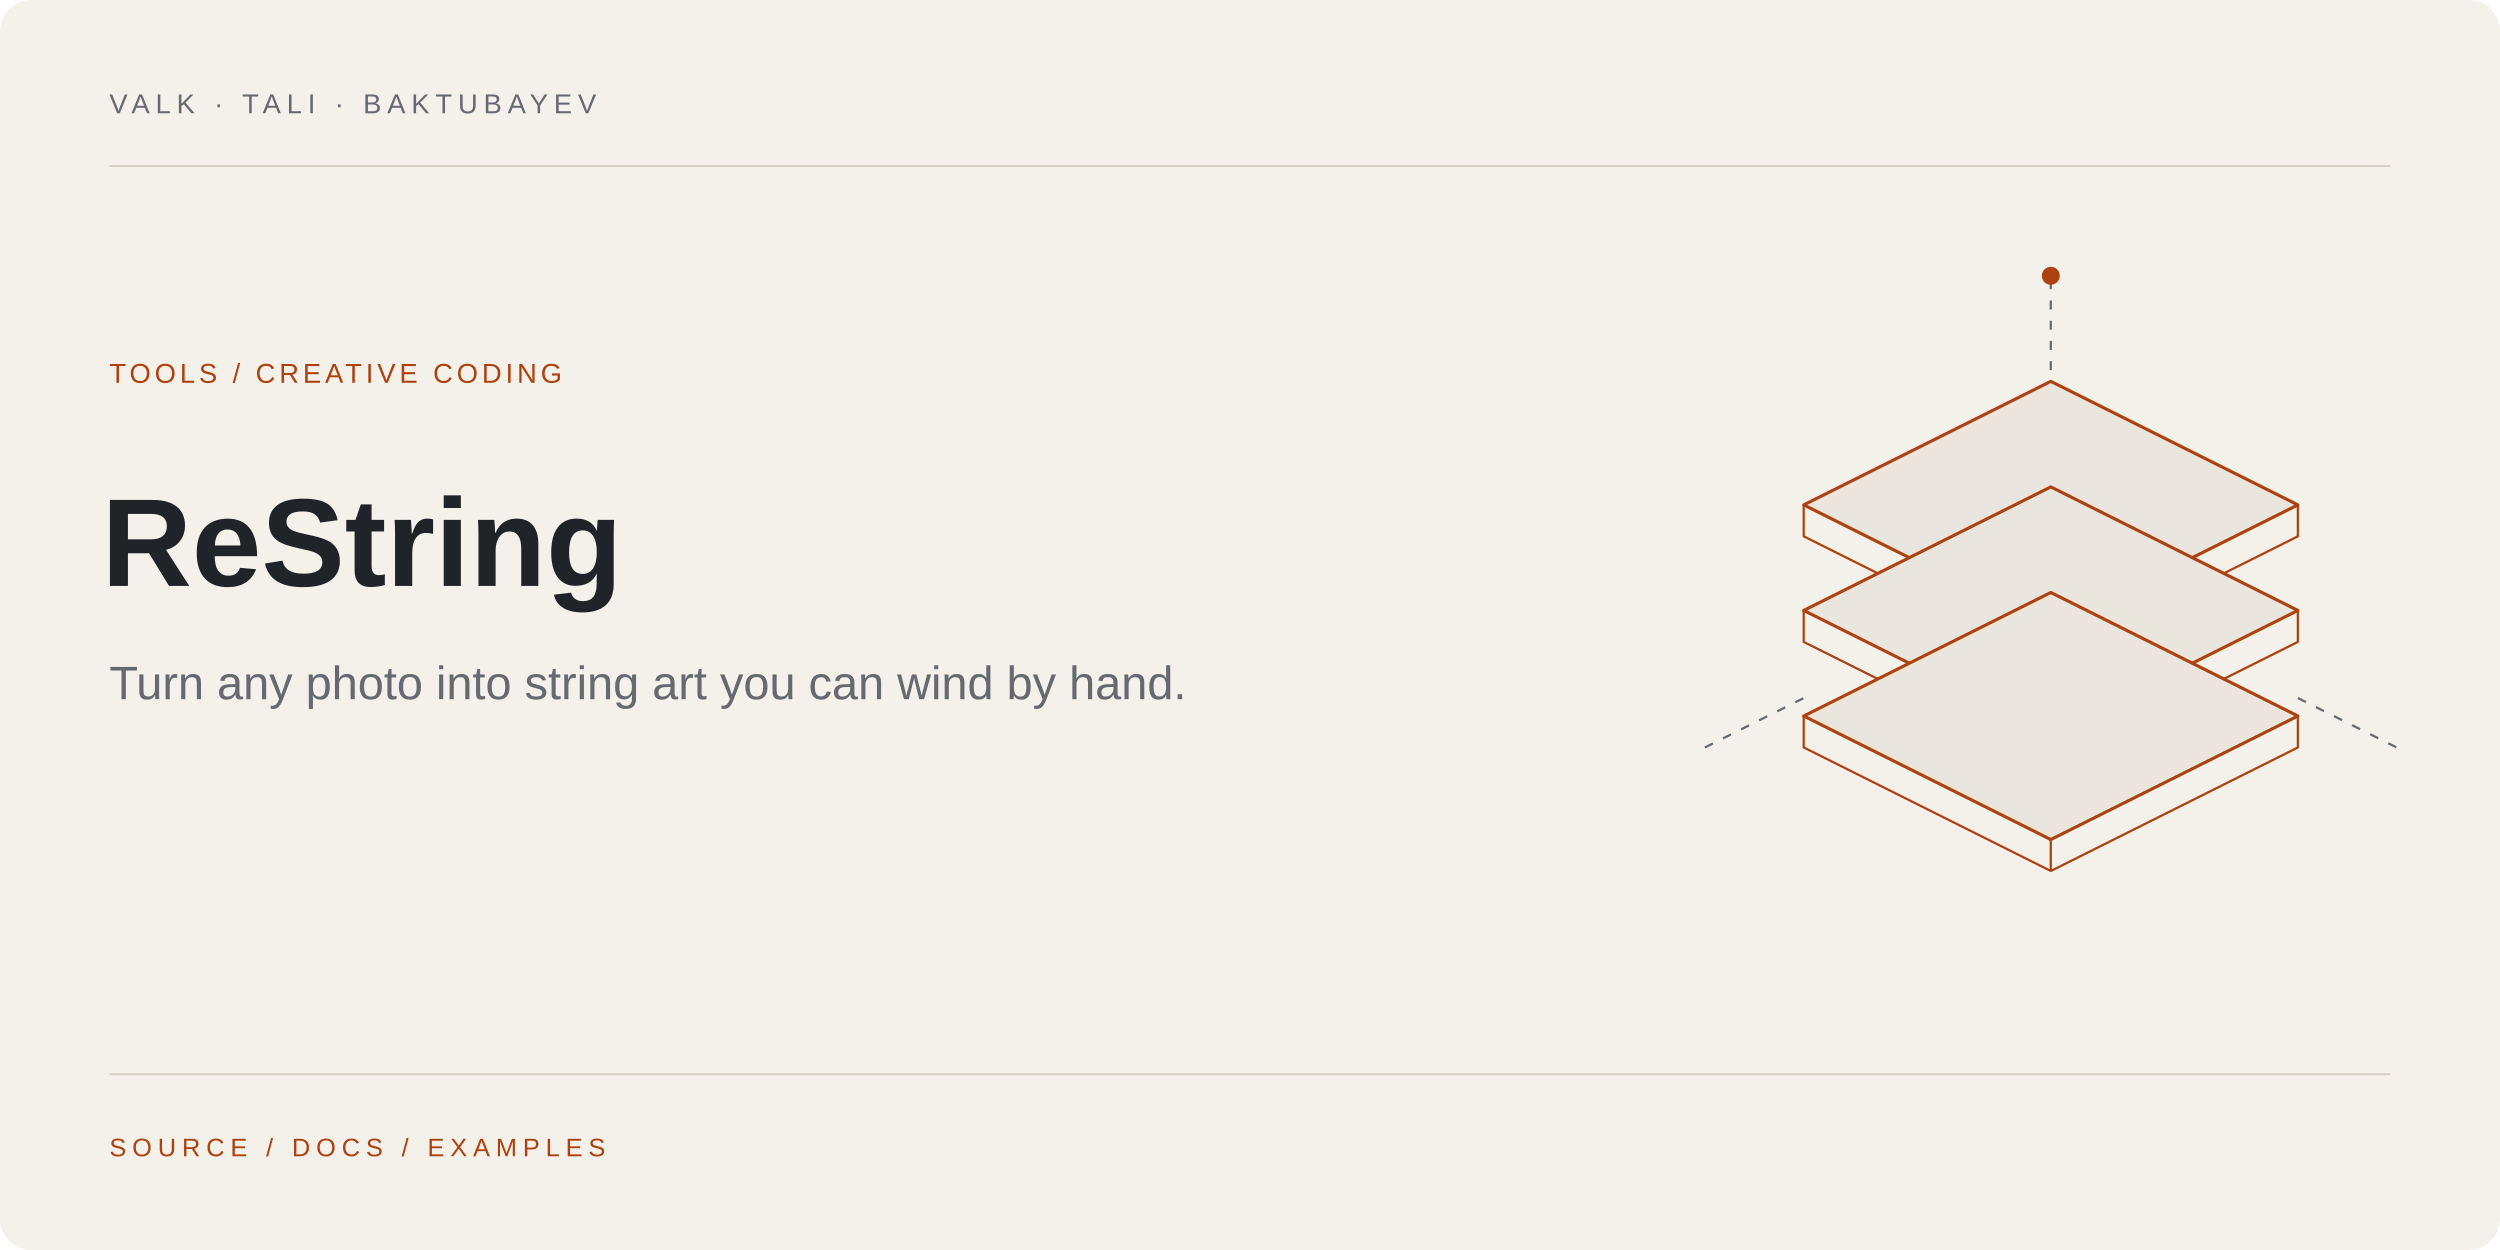
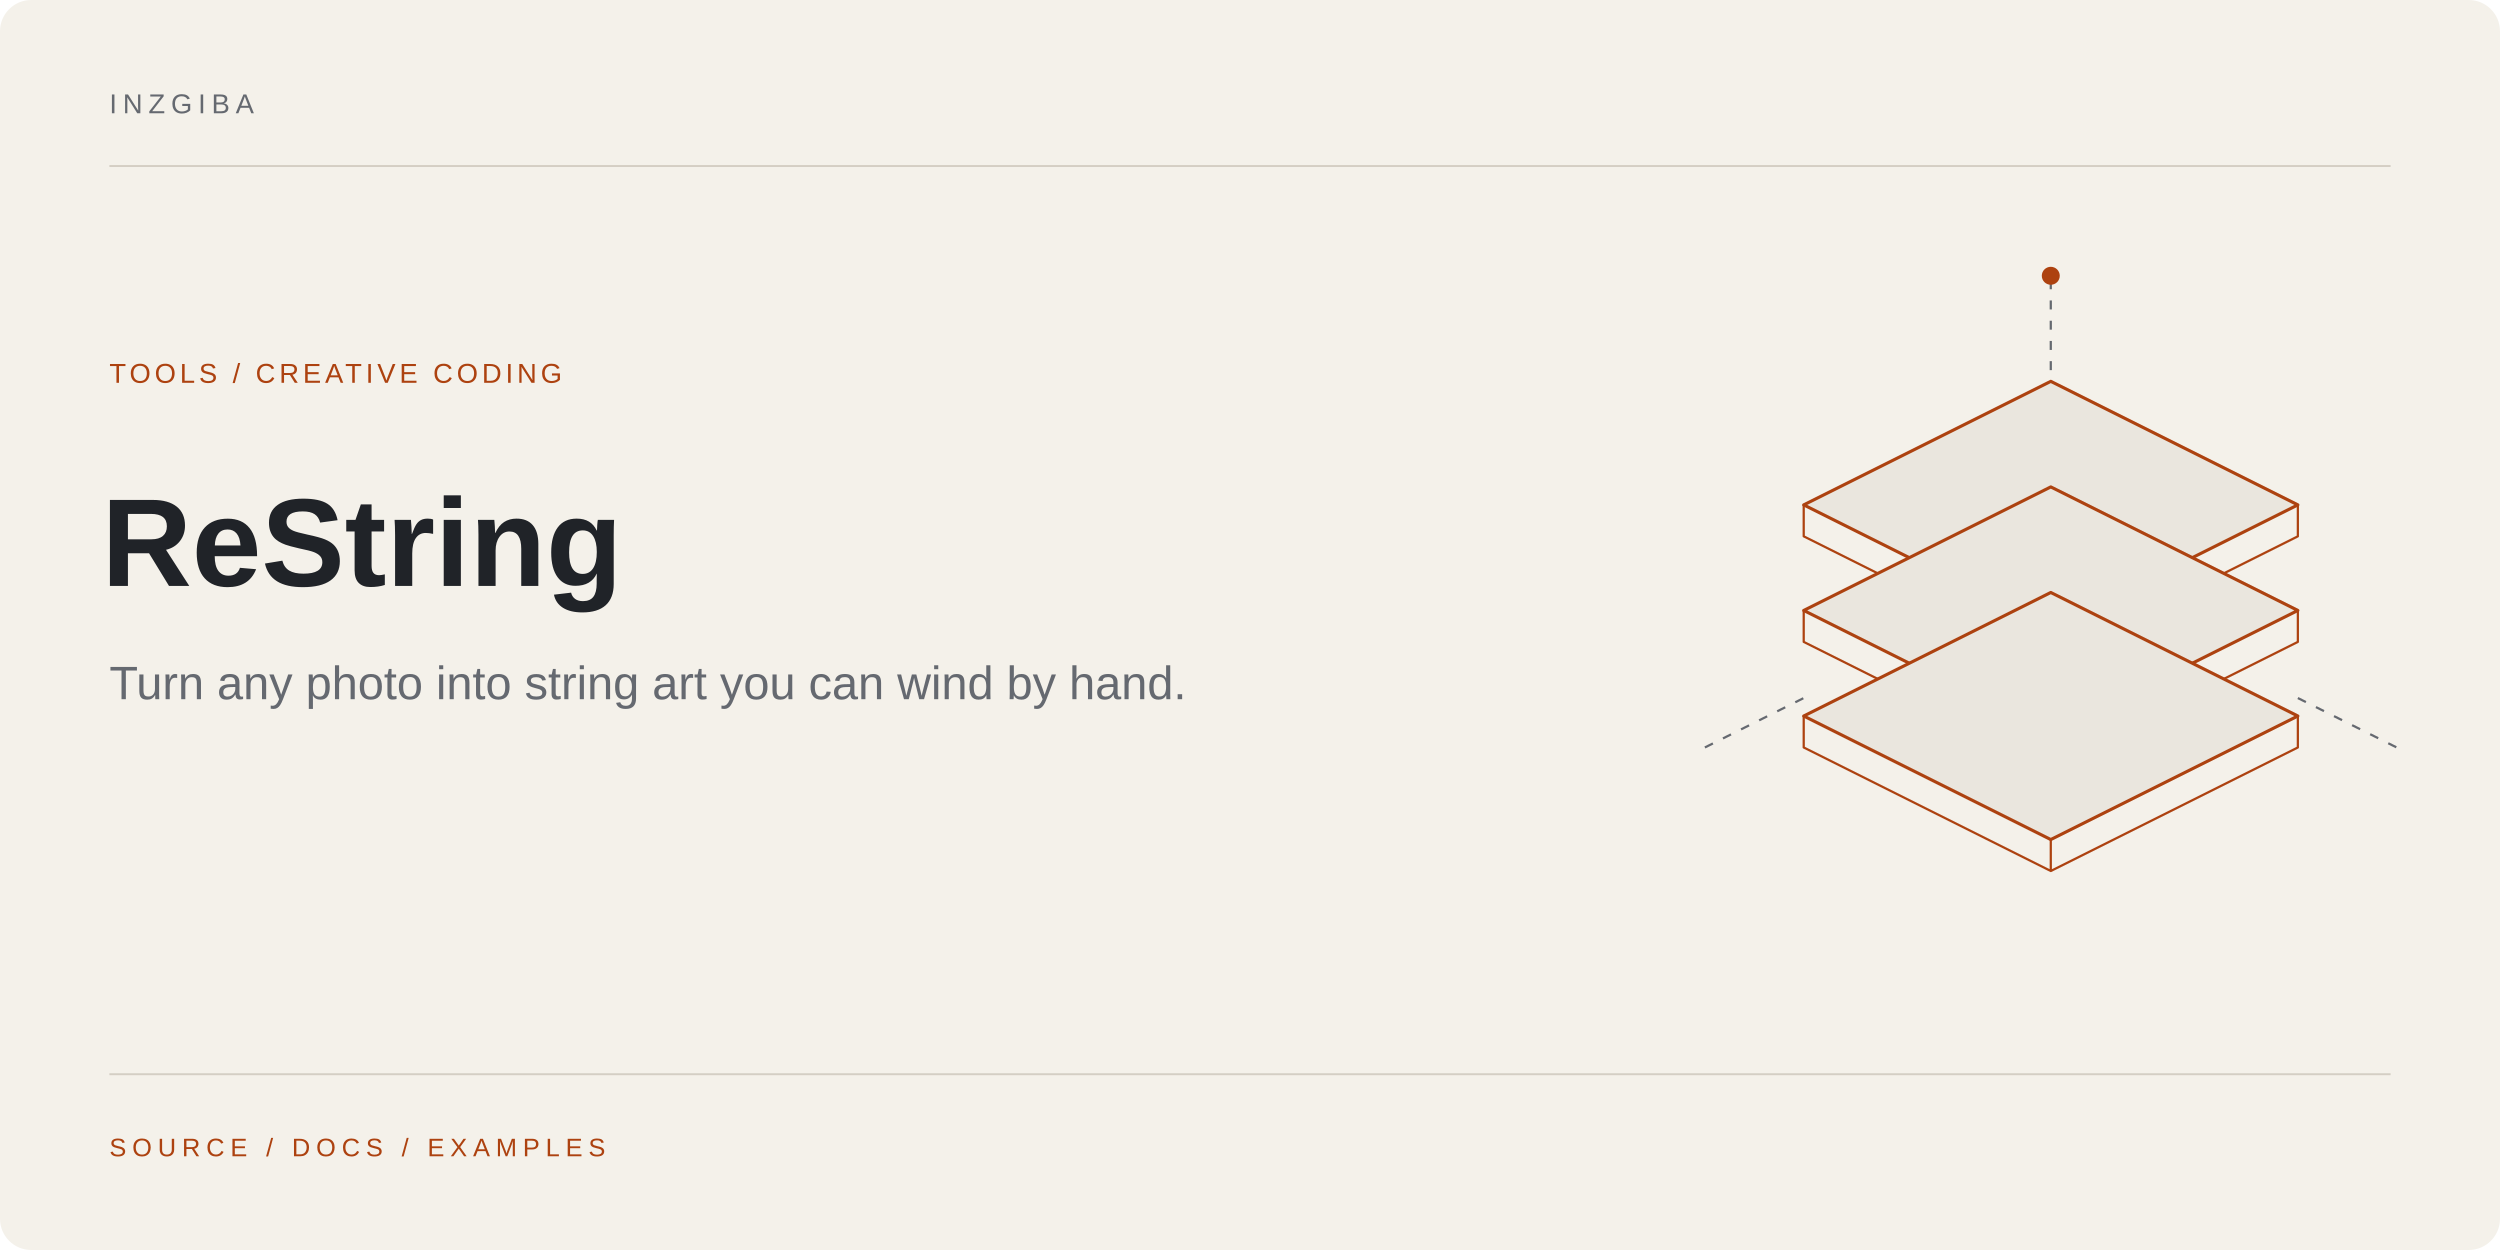
<svg xmlns="http://www.w3.org/2000/svg" width="1280" height="640" viewBox="0 0 1280 640" role="img" aria-labelledby="title desc">
  <g font-family="Arial, Helvetica, sans-serif">
    <rect width="1280" height="640" rx="16" fill="#F4F1EA" />
-     <text x="56" y="58" font-size="14" fill="#656970" font-weight="400" letter-spacing="3">VALK · TALI · BAKTUBAYEV</text>
+     <text x="56" y="58" font-size="14" fill="#656970" font-weight="400" letter-spacing="3">INZGIBA</text>
    <path d="M56 85H1224" stroke="#D4CEC4" stroke-width="1" />
    <text x="56" y="196" font-size="14" fill="#AD4210" font-weight="400" letter-spacing="2">TOOLS / CREATIVE CODING</text>
    <text x="52" y="300" font-size="64" fill="#202328" font-weight="700">ReString</text>
    <text x="56" y="358" font-size="24" fill="#656970" font-weight="400">Turn any photo into string art you can wind by hand.</text>
    <g transform="translate(1050 270) scale(1.15)" fill="none" stroke-linejoin="round">
      <path d="M0 -65L110 -10L0 45L-110 -10Z" fill="#EAE6DE" stroke="#AD4210" stroke-width="1.4" />
      <path d="M-110 -10v14L0 59L110 4v-14M0 45v14" stroke="#AD4210" />
      <path d="M0 -18L110 37L0 92L-110 37Z" fill="#EAE6DE" stroke="#AD4210" stroke-width="1.4" />
      <path d="M-110 37v14L0 106L110 51v-14M0 92v14" stroke="#AD4210" />
      <path d="M0 29L110 84L0 139L-110 84Z" fill="#EAE6DE" stroke="#AD4210" stroke-width="1.4" />
      <path d="M-110 84v14L0 153L110 98v-14M0 139v14" stroke="#AD4210" />
      <path d="M0 -110v45M-154 98l44-22M110 76l44 22" stroke="#656970" stroke-dasharray="4 5" />
      <circle cy="-112" r="4" fill="#AD4210" />
    </g>
    <path d="M56 550H1224" stroke="#D4CEC4" stroke-width="1" />
    <text x="56" y="592" font-size="13" fill="#AD4210" font-weight="400" letter-spacing="3">SOURCE / DOCS / EXAMPLES</text>
  </g>
</svg>
